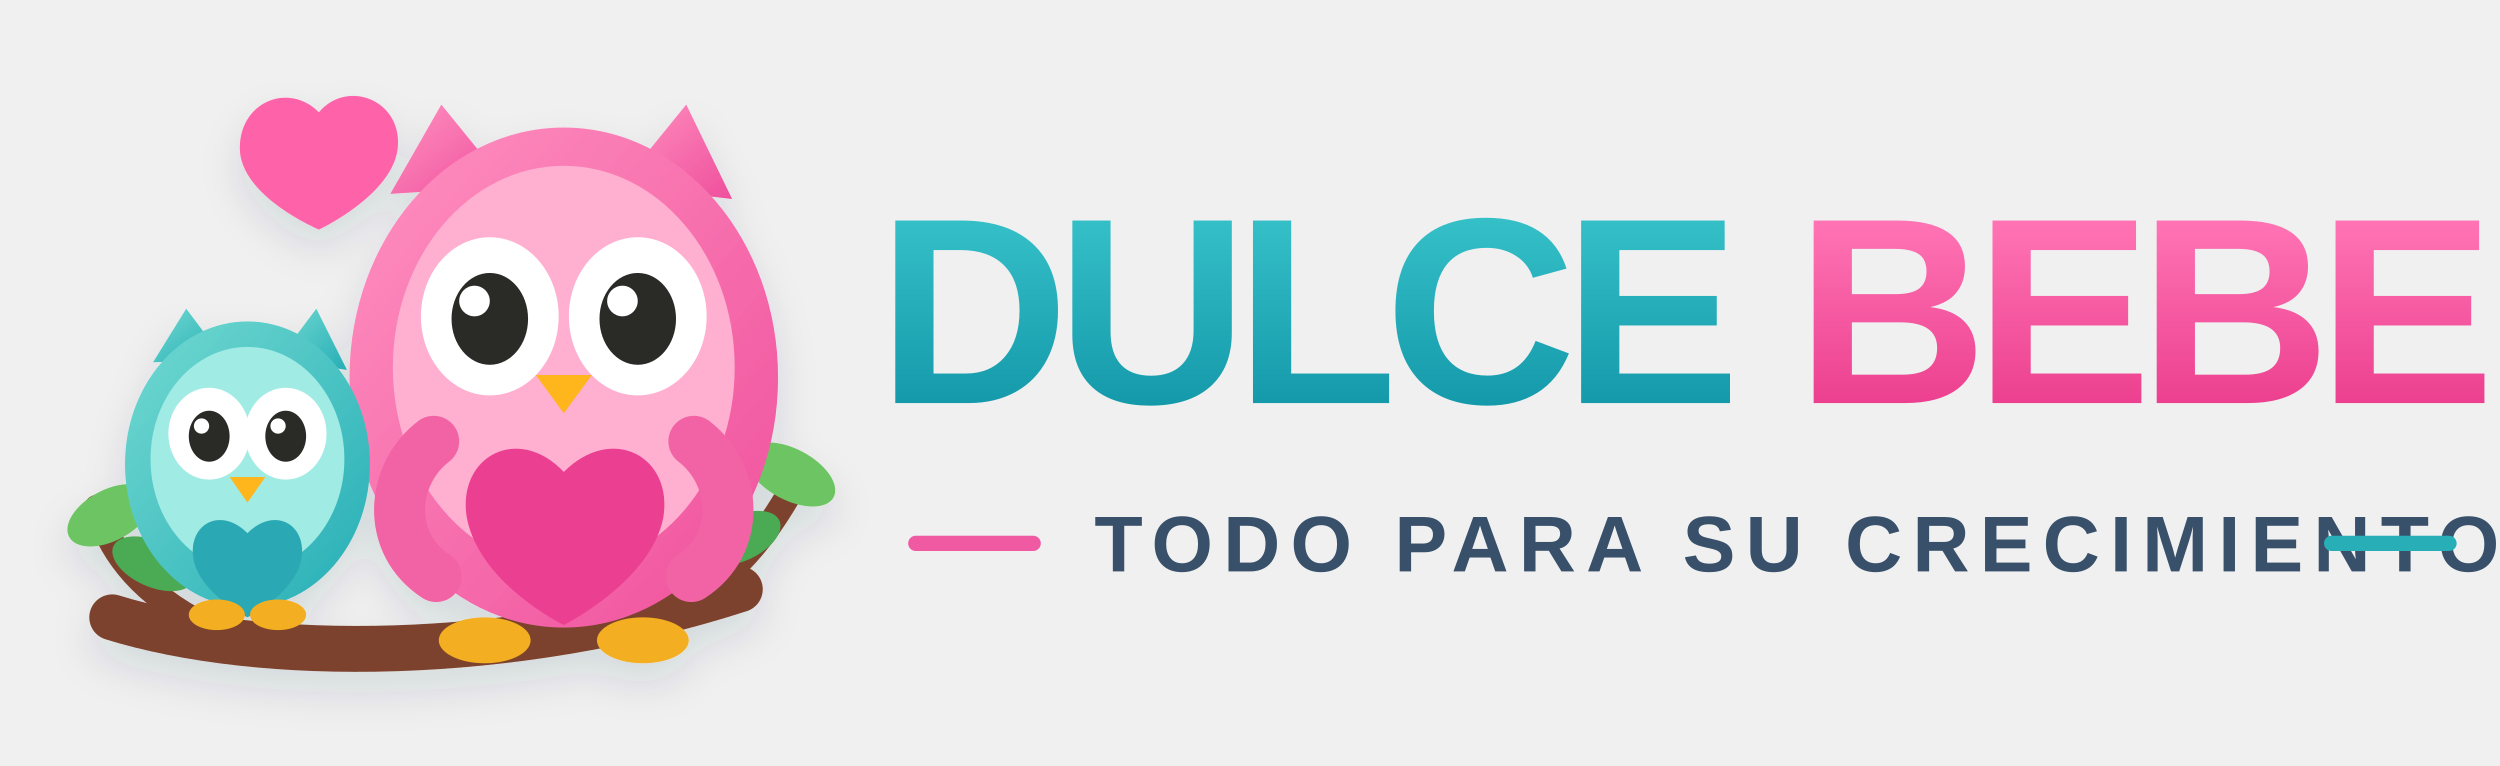
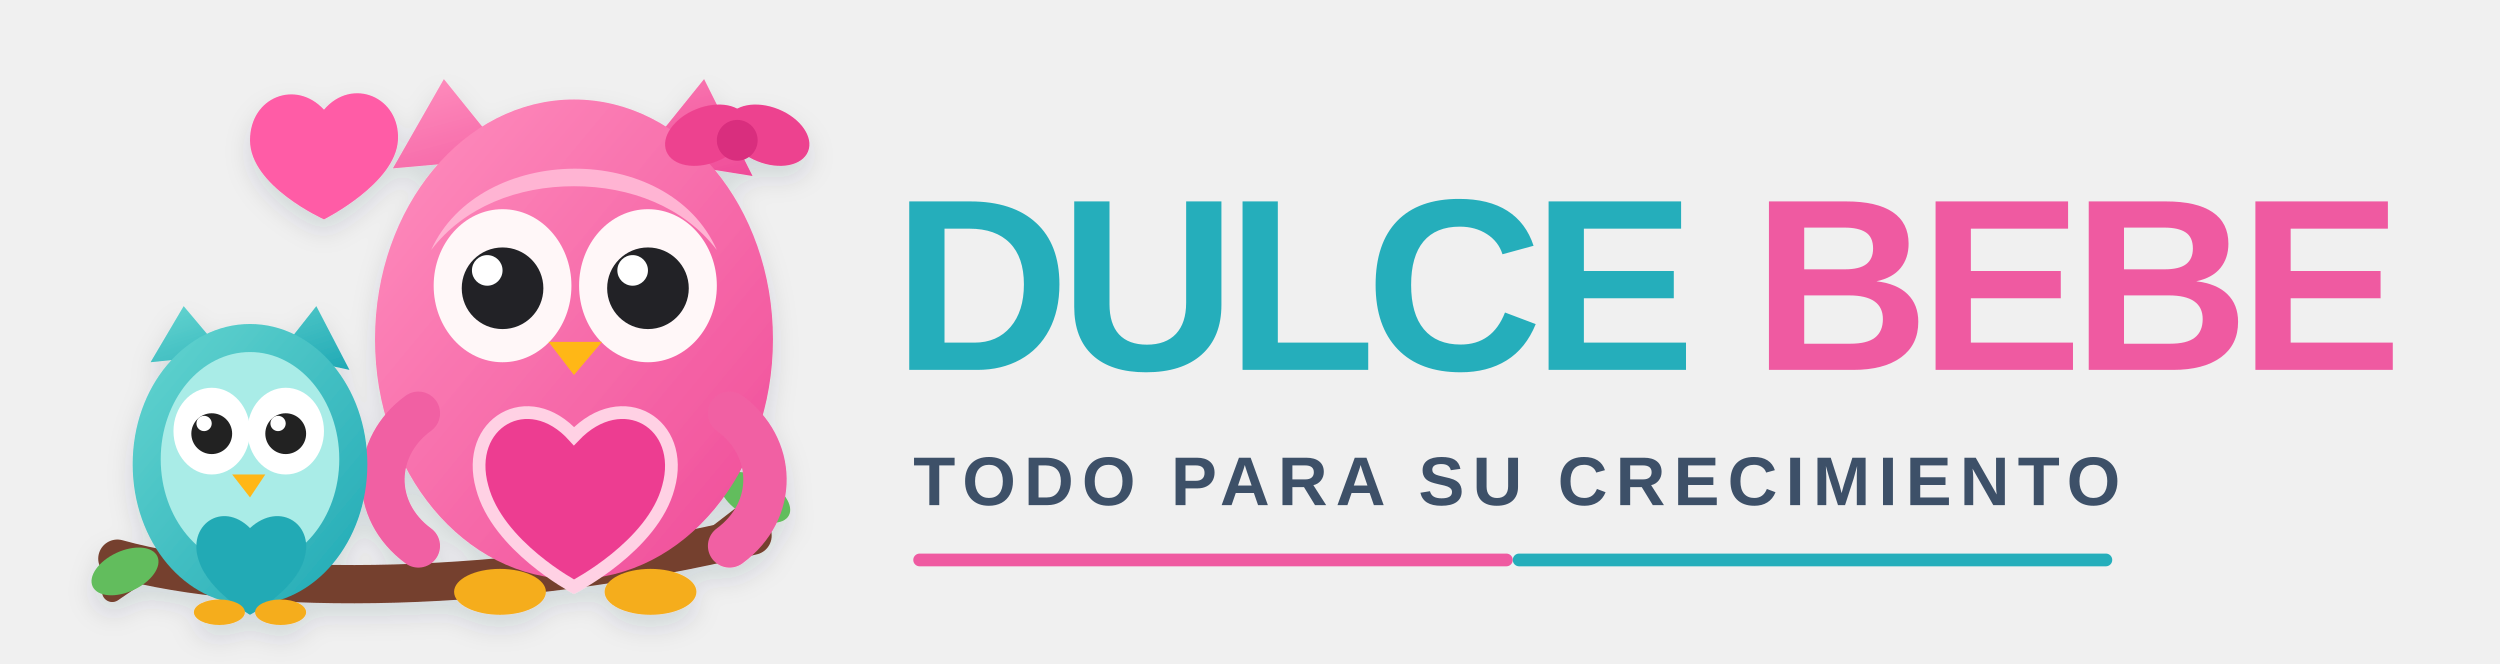
- <svg xmlns="http://www.w3.org/2000/svg" viewBox="0 0 980 300" role="img" aria-label="Dulce Bebe - Todo para su crecimiento">
+ <svg xmlns="http://www.w3.org/2000/svg" viewBox="0 0 980 260" role="img" aria-label="Dulce Bebe - Todo para su crecimiento">
  <defs>
-     <linearGradient id="pink" x1="0" x2="1" y1="0" y2="1">
-       <stop offset="0" stop-color="#ff91c0" />
-       <stop offset="1" stop-color="#ef4f9c" />
+     <linearGradient id="p" x1="0" y1="0" x2="1" y2="1">
+       <stop stop-color="#ff8fbe" />
+       <stop offset="1" stop-color="#ef4b98" />
    </linearGradient>
-     <linearGradient id="teal" x1="0" x2="1" y1="0" y2="1">
-       <stop offset="0" stop-color="#72d9d1" />
-       <stop offset="1" stop-color="#26aeb6" />
+     <linearGradient id="t" x1="0" y1="0" x2="1" y2="1">
+       <stop stop-color="#65d5d0" />
+       <stop offset="1" stop-color="#20a9b5" />
    </linearGradient>
-     <linearGradient id="textTeal" x1="0" x2="0" y1="0" y2="1">
-       <stop offset="0" stop-color="#35c0c8" />
-       <stop offset="1" stop-color="#1499aa" />
-     </linearGradient>
-     <linearGradient id="textPink" x1="0" x2="0" y1="0" y2="1">
-       <stop offset="0" stop-color="#ff74b4" />
-       <stop offset="1" stop-color="#ec408f" />
-     </linearGradient>
-     <filter id="soft" x="-20%" y="-20%" width="140%" height="140%">
-       <feDropShadow dx="0" dy="8" stdDeviation="8" flood-color="#17324d" flood-opacity="0.12" />
+     <filter id="s" x="-20%" y="-20%" width="140%" height="150%">
+       <feDropShadow dx="0" dy="5" stdDeviation="5" flood-color="#25384d" flood-opacity=".13" />
    </filter>
  </defs>
-   <g transform="translate(24 12)" filter="url(#soft)">
-     <path d="M20 230 C78 248, 176 248, 266 219" fill="none" stroke="#7b432d" stroke-width="18" stroke-linecap="round" />
-     <path d="M52 231 C29 218, 19 203, 14 187" fill="none" stroke="#7b432d" stroke-width="10" stroke-linecap="round" />
-     <path d="M244 225 C267 212, 279 193, 288 177" fill="none" stroke="#7b432d" stroke-width="10" stroke-linecap="round" />
-     <ellipse cx="19" cy="190" rx="18" ry="10" fill="#6cc463" transform="rotate(-28 19 190)" />
-     <ellipse cx="36" cy="209" rx="17" ry="9" fill="#4cab54" transform="rotate(24 36 209)" />
-     <ellipse cx="286" cy="174" rx="19" ry="10" fill="#6cc463" transform="rotate(28 286 174)" />
-     <ellipse cx="266" cy="199" rx="17" ry="9" fill="#4cab54" transform="rotate(-24 266 199)" />
-     <g transform="translate(87 20)">
-       <path d="M42 44 L62 9 L88 41" fill="url(#pink)" />
-       <path d="M132 41 L158 9 L176 46" fill="url(#pink)" />
-       <ellipse cx="110" cy="116" rx="84" ry="98" fill="url(#pink)" />
-       <ellipse cx="110" cy="112" rx="67" ry="79" fill="#ffafd0" />
-       <ellipse cx="81" cy="92" rx="27" ry="31" fill="#fff" />
-       <ellipse cx="139" cy="92" rx="27" ry="31" fill="#fff" />
-       <ellipse cx="81" cy="93" rx="15" ry="18" fill="#2c2928" />
-       <ellipse cx="139" cy="93" rx="15" ry="18" fill="#2c2928" />
-       <circle cx="75" cy="86" r="6" fill="#fff" />
-       <circle cx="133" cy="86" r="6" fill="#fff" />
-       <path d="M99 115 L121 115 L110 130 Z" fill="#ffb51b" />
-       <path d="M110 153 C92 134, 68 147, 72 171 C77 197, 110 213, 110 213 C110 213, 144 196, 149 171 C153 147, 129 134, 110 153Z" fill="#eb3f92" />
-       <path d="M59 141 C42 154, 40 181, 60 194" fill="none" stroke="#f164a4" stroke-width="20" stroke-linecap="round" />
-       <path d="M161 141 C178 154, 180 181, 160 194" fill="none" stroke="#f164a4" stroke-width="20" stroke-linecap="round" />
-       <ellipse cx="79" cy="219" rx="18" ry="9" fill="#f3ae20" />
-       <ellipse cx="141" cy="219" rx="18" ry="9" fill="#f3ae20" />
+   <g transform="translate(28 8)" filter="url(#s)">
+     <path d="M18 211 C72 226 172 225 267 202" fill="none" stroke="#75412d" stroke-width="15" stroke-linecap="round" />
+     <path d="M35 211l-19 13M249 205l22-17" stroke="#75412d" stroke-width="8" stroke-linecap="round" />
+     <ellipse cx="21" cy="216" rx="14" ry="8" fill="#62bd5d" transform="rotate(-25 21 216)" />
+     <ellipse cx="268" cy="187" rx="15" ry="8" fill="#62bd5d" transform="rotate(28 268 187)" />
+     <g transform="translate(91 13)">
+       <path d="M35 45L55 10l25 31M132 41l25-31 19 38" fill="url(#p)" />
+       <ellipse cx="106" cy="112" rx="78" ry="94" fill="url(#p)" />
+       <path d="M50 77c19-42 93-43 112 0-13-17-34-25-56-25S63 60 50 77z" fill="#ffb4d3" />
+       <ellipse cx="78" cy="91" rx="27" ry="30" fill="#fff7f8" />
+       <ellipse cx="135" cy="91" rx="27" ry="30" fill="#fff7f8" />
+       <circle cx="78" cy="92" r="16" fill="#202326" />
+       <circle cx="135" cy="92" r="16" fill="#202326" />
+       <circle cx="72" cy="85" r="6" fill="white" />
+       <circle cx="129" cy="85" r="6" fill="white" />
+       <path d="M96 113h21l-11 13z" fill="#ffb718" />
+       <path d="M106 150c-18-20-43-5-36 20 6 23 36 39 36 39s31-16 37-39c7-25-18-40-37-20z" fill="#ed3d91" stroke="#ffd1e4" stroke-width="5" />
+       <path d="M45 141c-18 13-19 38 0 52M167 141c18 13 19 38 0 52" fill="none" stroke="#f160a3" stroke-width="17" stroke-linecap="round" />
+       <ellipse cx="77" cy="211" rx="18" ry="9" fill="#f5ad1b" />
+       <ellipse cx="136" cy="211" rx="18" ry="9" fill="#f5ad1b" />
+       <g transform="translate(122 18)">
+         <ellipse cx="36" cy="14" rx="17" ry="11" fill="#ed438f" transform="rotate(-22 36 14)" />
+         <ellipse cx="60" cy="14" rx="17" ry="11" fill="#ed438f" transform="rotate(22 60 14)" />
+         <circle cx="48" cy="16" r="8" fill="#d92d7e" />
+       </g>
    </g>
-     <g transform="translate(18 102)">
-       <path d="M18 28 L31 7 L46 27" fill="url(#teal)" />
-       <path d="M67 27 L82 7 L94 31" fill="url(#teal)" />
-       <ellipse cx="55" cy="68" rx="48" ry="56" fill="url(#teal)" />
-       <ellipse cx="55" cy="66" rx="38" ry="44" fill="#a0ebe4" />
-       <ellipse cx="40" cy="56" rx="16" ry="18" fill="#fff" />
-       <ellipse cx="70" cy="56" rx="16" ry="18" fill="#fff" />
-       <ellipse cx="40" cy="57" rx="8" ry="10" fill="#2c2928" />
-       <ellipse cx="70" cy="57" rx="8" ry="10" fill="#2c2928" />
-       <circle cx="37" cy="53" r="3" fill="#fff" />
-       <circle cx="67" cy="53" r="3" fill="#fff" />
-       <path d="M48 73 L62 73 L55 83 Z" fill="#ffb51b" />
-       <path d="M55 95 C44 84, 31 92, 34 106 C37 119, 55 128, 55 128 C55 128, 73 119, 76 106 C79 92, 66 84, 55 95Z" fill="#2ca9b4" />
-       <ellipse cx="43" cy="127" rx="11" ry="6" fill="#f3ae20" />
-       <ellipse cx="67" cy="127" rx="11" ry="6" fill="#f3ae20" />
+     <g transform="translate(15 105)">
+       <path d="M16 29L29 7l16 19M66 26L81 7l13 25" fill="url(#t)" />
+       <ellipse cx="55" cy="69" rx="46" ry="55" fill="url(#t)" />
+       <ellipse cx="55" cy="67" rx="35" ry="42" fill="#a9ece7" />
+       <ellipse cx="40" cy="56" rx="15" ry="17" fill="white" />
+       <ellipse cx="69" cy="56" rx="15" ry="17" fill="white" />
+       <circle cx="40" cy="57" r="8" fill="#222" />
+       <circle cx="69" cy="57" r="8" fill="#222" />
+       <circle cx="37" cy="53" r="3" fill="white" />
+       <circle cx="66" cy="53" r="3" fill="white" />
+       <path d="M48 73h13l-6 9z" fill="#ffb718" />
+       <path d="M55 94c-11-11-25-1-20 13 4 12 20 21 20 21s17-9 21-21c5-14-9-24-21-13z" fill="#24aab5" />
+       <ellipse cx="43" cy="127" rx="10" ry="5" fill="#f5ad1b" />
+       <ellipse cx="67" cy="127" rx="10" ry="5" fill="#f5ad1b" />
    </g>
-     <path d="M70 46 C70 28, 89 20, 101 32 C112 19, 133 27, 132 45 C131 64, 101 78, 101 78 C101 78, 70 65, 70 46Z" fill="#ff5ca6" opacity="0.95" />
+     <path d="M70 47c0-17 18-24 29-12 11-13 30-5 29 12-1 17-29 31-29 31S70 65 70 47z" fill="#ff5ca6" />
  </g>
-   <g transform="translate(344 70)">
-     <text x="0" y="88" font-family="Arial, Helvetica, sans-serif" font-size="104" font-weight="900" letter-spacing="-5" fill="url(#textTeal)">DULCE</text>
-     <text x="360" y="88" font-family="Arial, Helvetica, sans-serif" font-size="104" font-weight="900" letter-spacing="-5" fill="url(#textPink)">BEBE</text>
-     <g transform="translate(12 124)">
-       <rect x="0" y="16" width="52" height="6" rx="3" fill="#ef5aa3" />
-       <text x="73" y="30" font-family="Arial, Helvetica, sans-serif" font-size="31" font-weight="700" letter-spacing="4" fill="#39506a">TODO PARA SU CRECIMIENTO</text>
-       <rect x="555" y="16" width="52" height="6" rx="3" fill="#27aeb7" />
-     </g>
+   <g transform="translate(350 53)">
+     <text x="0" y="92" font-family="Arial,Helvetica,sans-serif" font-size="96" font-weight="900" letter-spacing="-4" fill="#25aebb">DULCE</text>
+     <text x="337" y="92" font-family="Arial,Helvetica,sans-serif" font-size="96" font-weight="900" letter-spacing="-4" fill="#ef5aa1">BEBE</text>
+     <text x="8" y="145" font-family="Arial,Helvetica,sans-serif" font-size="27" font-weight="700" letter-spacing="3.2" fill="#3d5068">TODO PARA SU CRECIMIENTO</text>
+     <rect x="8" y="164" width="470" height="5" rx="2.5" fill="#eaf5f6" />
+     <rect x="8" y="164" width="235" height="5" rx="2.5" fill="#ef5aa1" />
+     <rect x="243" y="164" width="235" height="5" rx="2.5" fill="#25aebb" />
  </g>
</svg>
